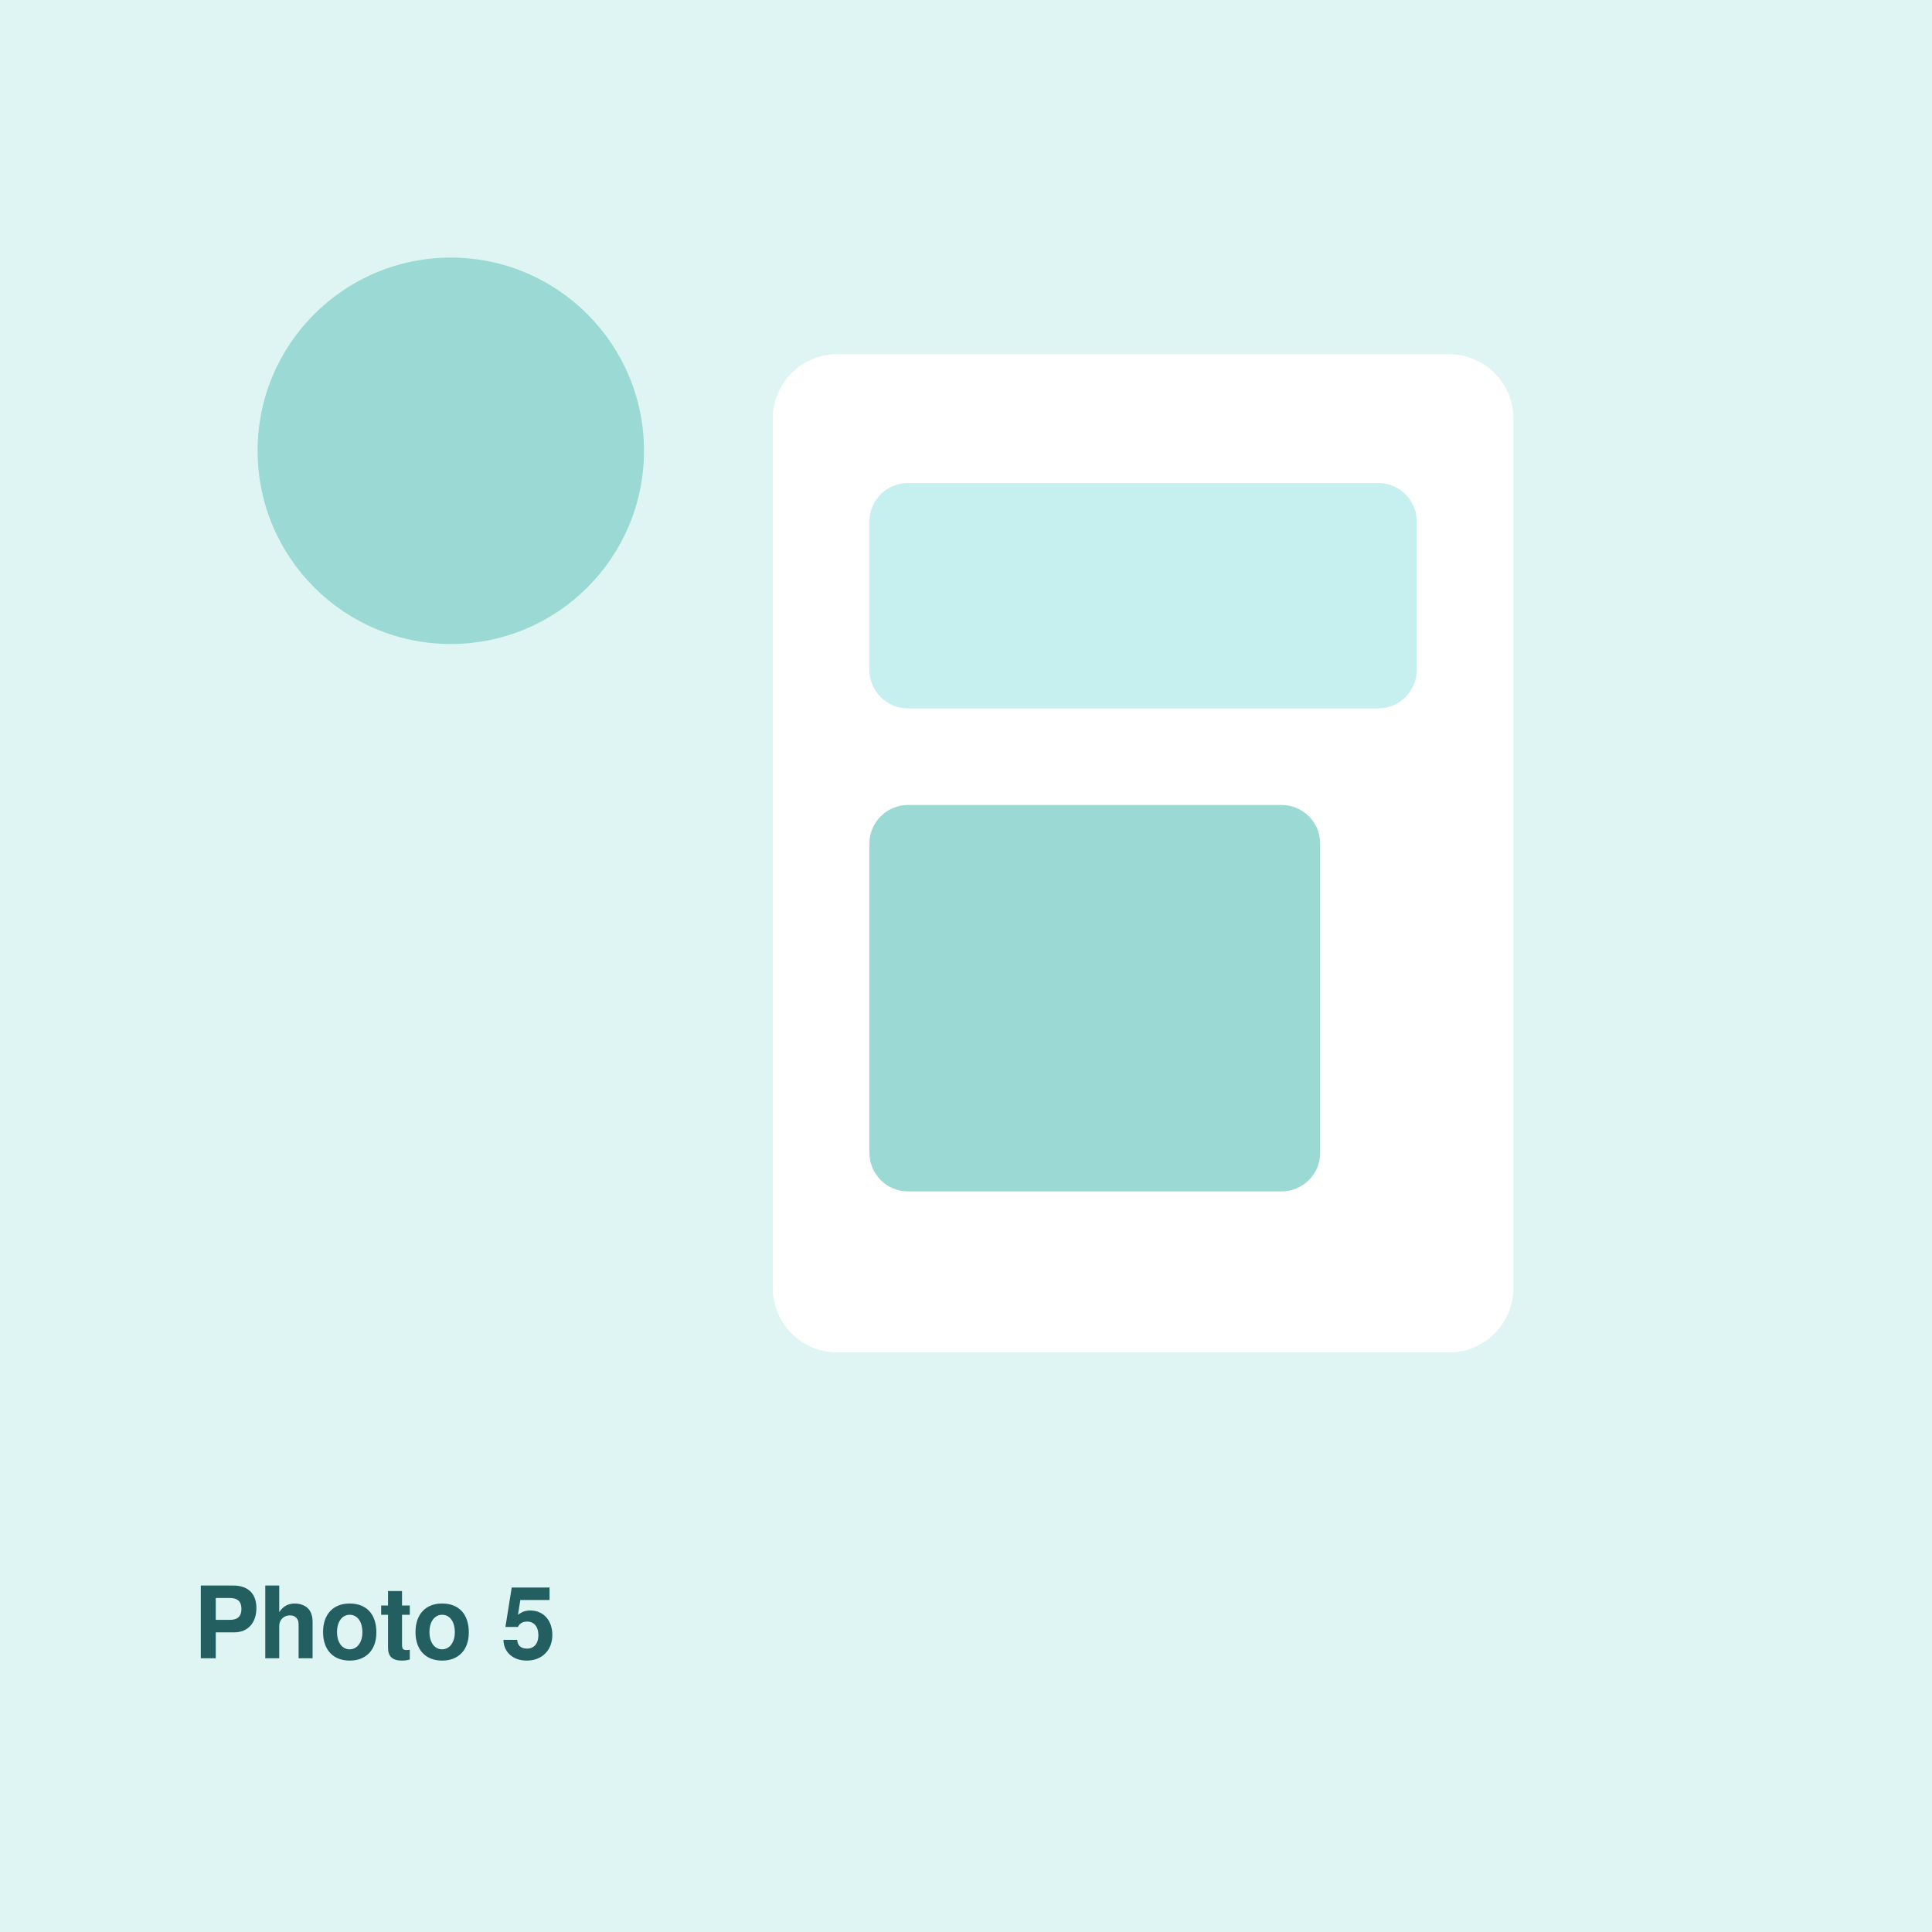
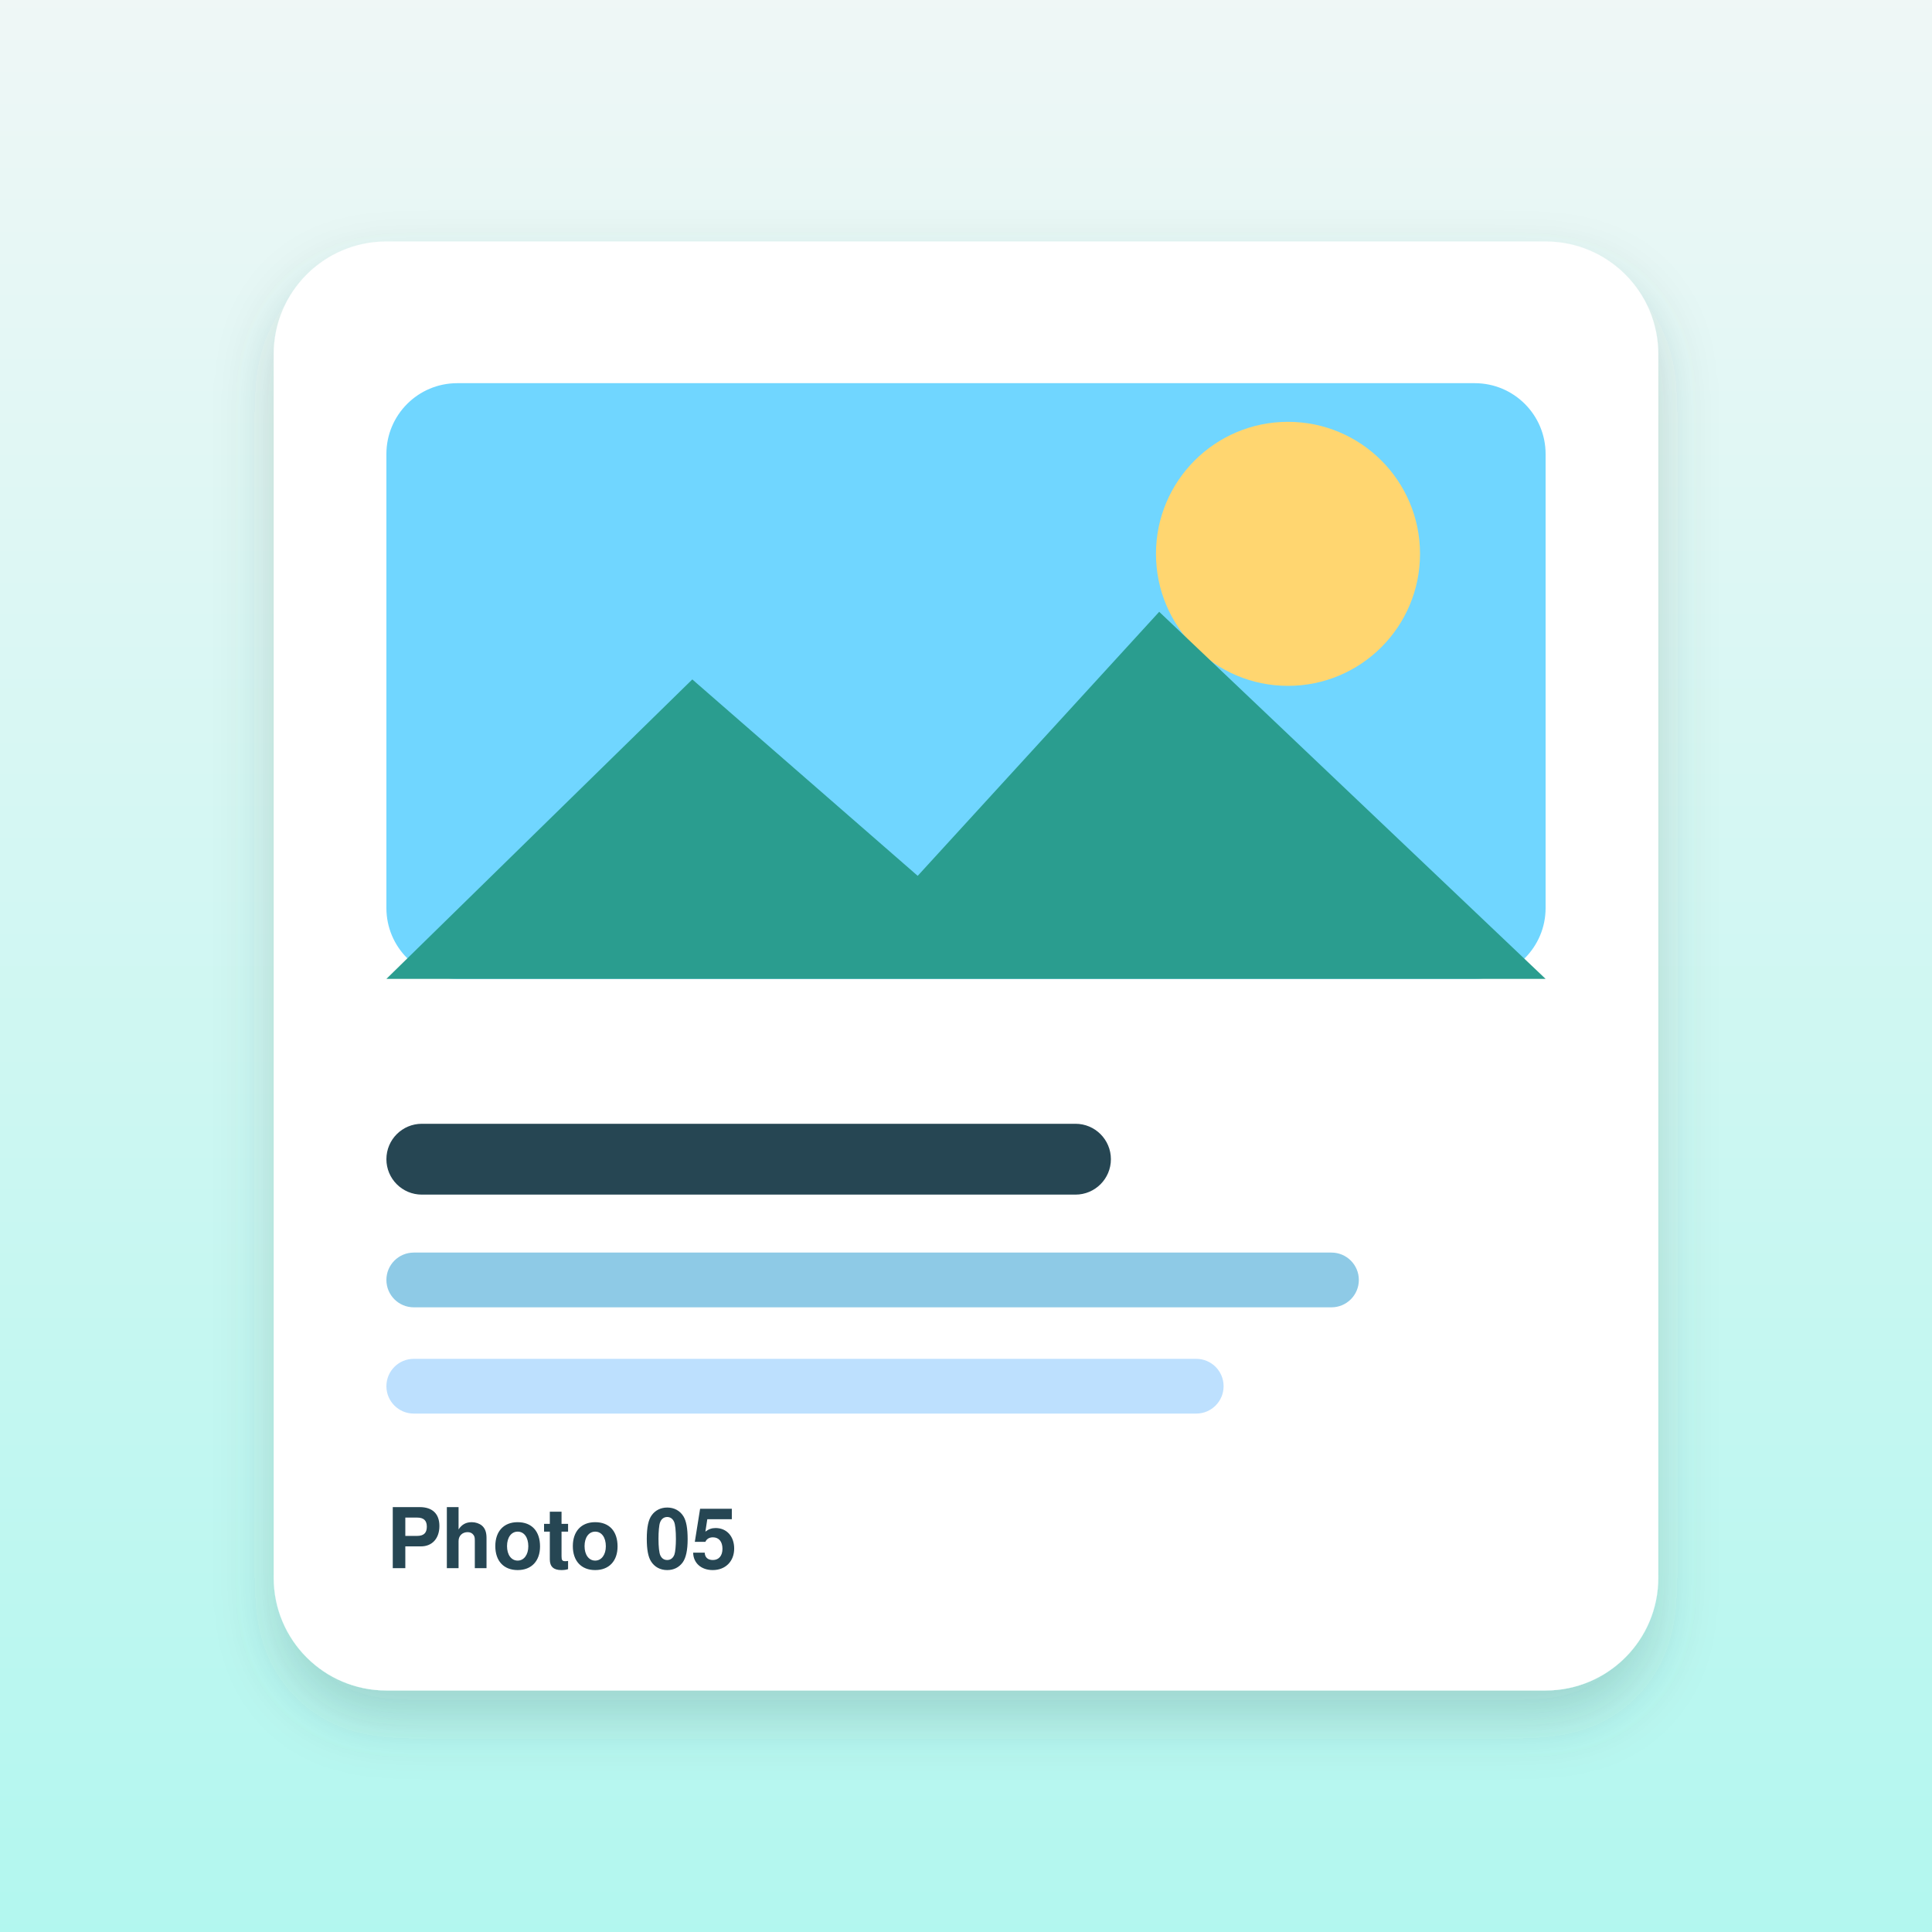
<svg xmlns="http://www.w3.org/2000/svg" width="1200" height="1200" viewBox="0 0 1200 1200">
-   <rect width="1200" height="1200" fill="#dff5f4" />
-   <circle cx="280" cy="280" r="120" fill="#9bd9d4" />
-   <rect x="480" y="220" width="460" height="620" rx="40" fill="#ffffff" />
-   <rect x="540" y="300" width="340" height="140" rx="24" fill="#c6eff0" />
-   <rect x="540" y="500" width="280" height="240" rx="24" fill="#9bd9d4" />
-   <text x="120" y="1030" font-family="Helvetica, Arial, sans-serif" font-size="62" font-weight="700" fill="#235e60">Photo 5</text>
+   <defs>
+     <linearGradient id="bg" x1="0" y1="0" x2="0" y2="1">
+       <stop offset="0%" stop-color="#eff7f6" />
+       <stop offset="100%" stop-color="#b2f7ef" />
+     </linearGradient>
+     <filter id="shadow" x="-20%" y="-20%" width="140%" height="140%">
+       <feDropShadow dx="0" dy="18" stdDeviation="18" flood-color="#315c5a" flood-opacity="0.22" />
+     </filter>
+   </defs>
+   <rect width="1200" height="1200" fill="url(#bg)" />
+   <rect x="170" y="150" width="860" height="900" rx="70" fill="#ffffff" filter="url(#shadow)" />
+   <rect x="240" y="238" width="720" height="370" rx="44" fill="#70d6ff" />
+   <circle cx="800" cy="344" r="82" fill="#ffd670" />
+   <path d="M240 608 L430 422 L570 544 L720 380 L960 608 Z" fill="#2a9d8f" />
+   <rect x="240" y="698" width="450" height="44" rx="22" fill="#264653" />
+   <rect x="240" y="778" width="604" height="34" rx="17" fill="#8ecae6" />
+   <rect x="240" y="844" width="520" height="34" rx="17" fill="#bde0fe" />
+   <text x="240" y="974" font-family="Helvetica, Arial, sans-serif" font-size="52" font-weight="900" fill="#264653">Photo 05</text>
</svg>
